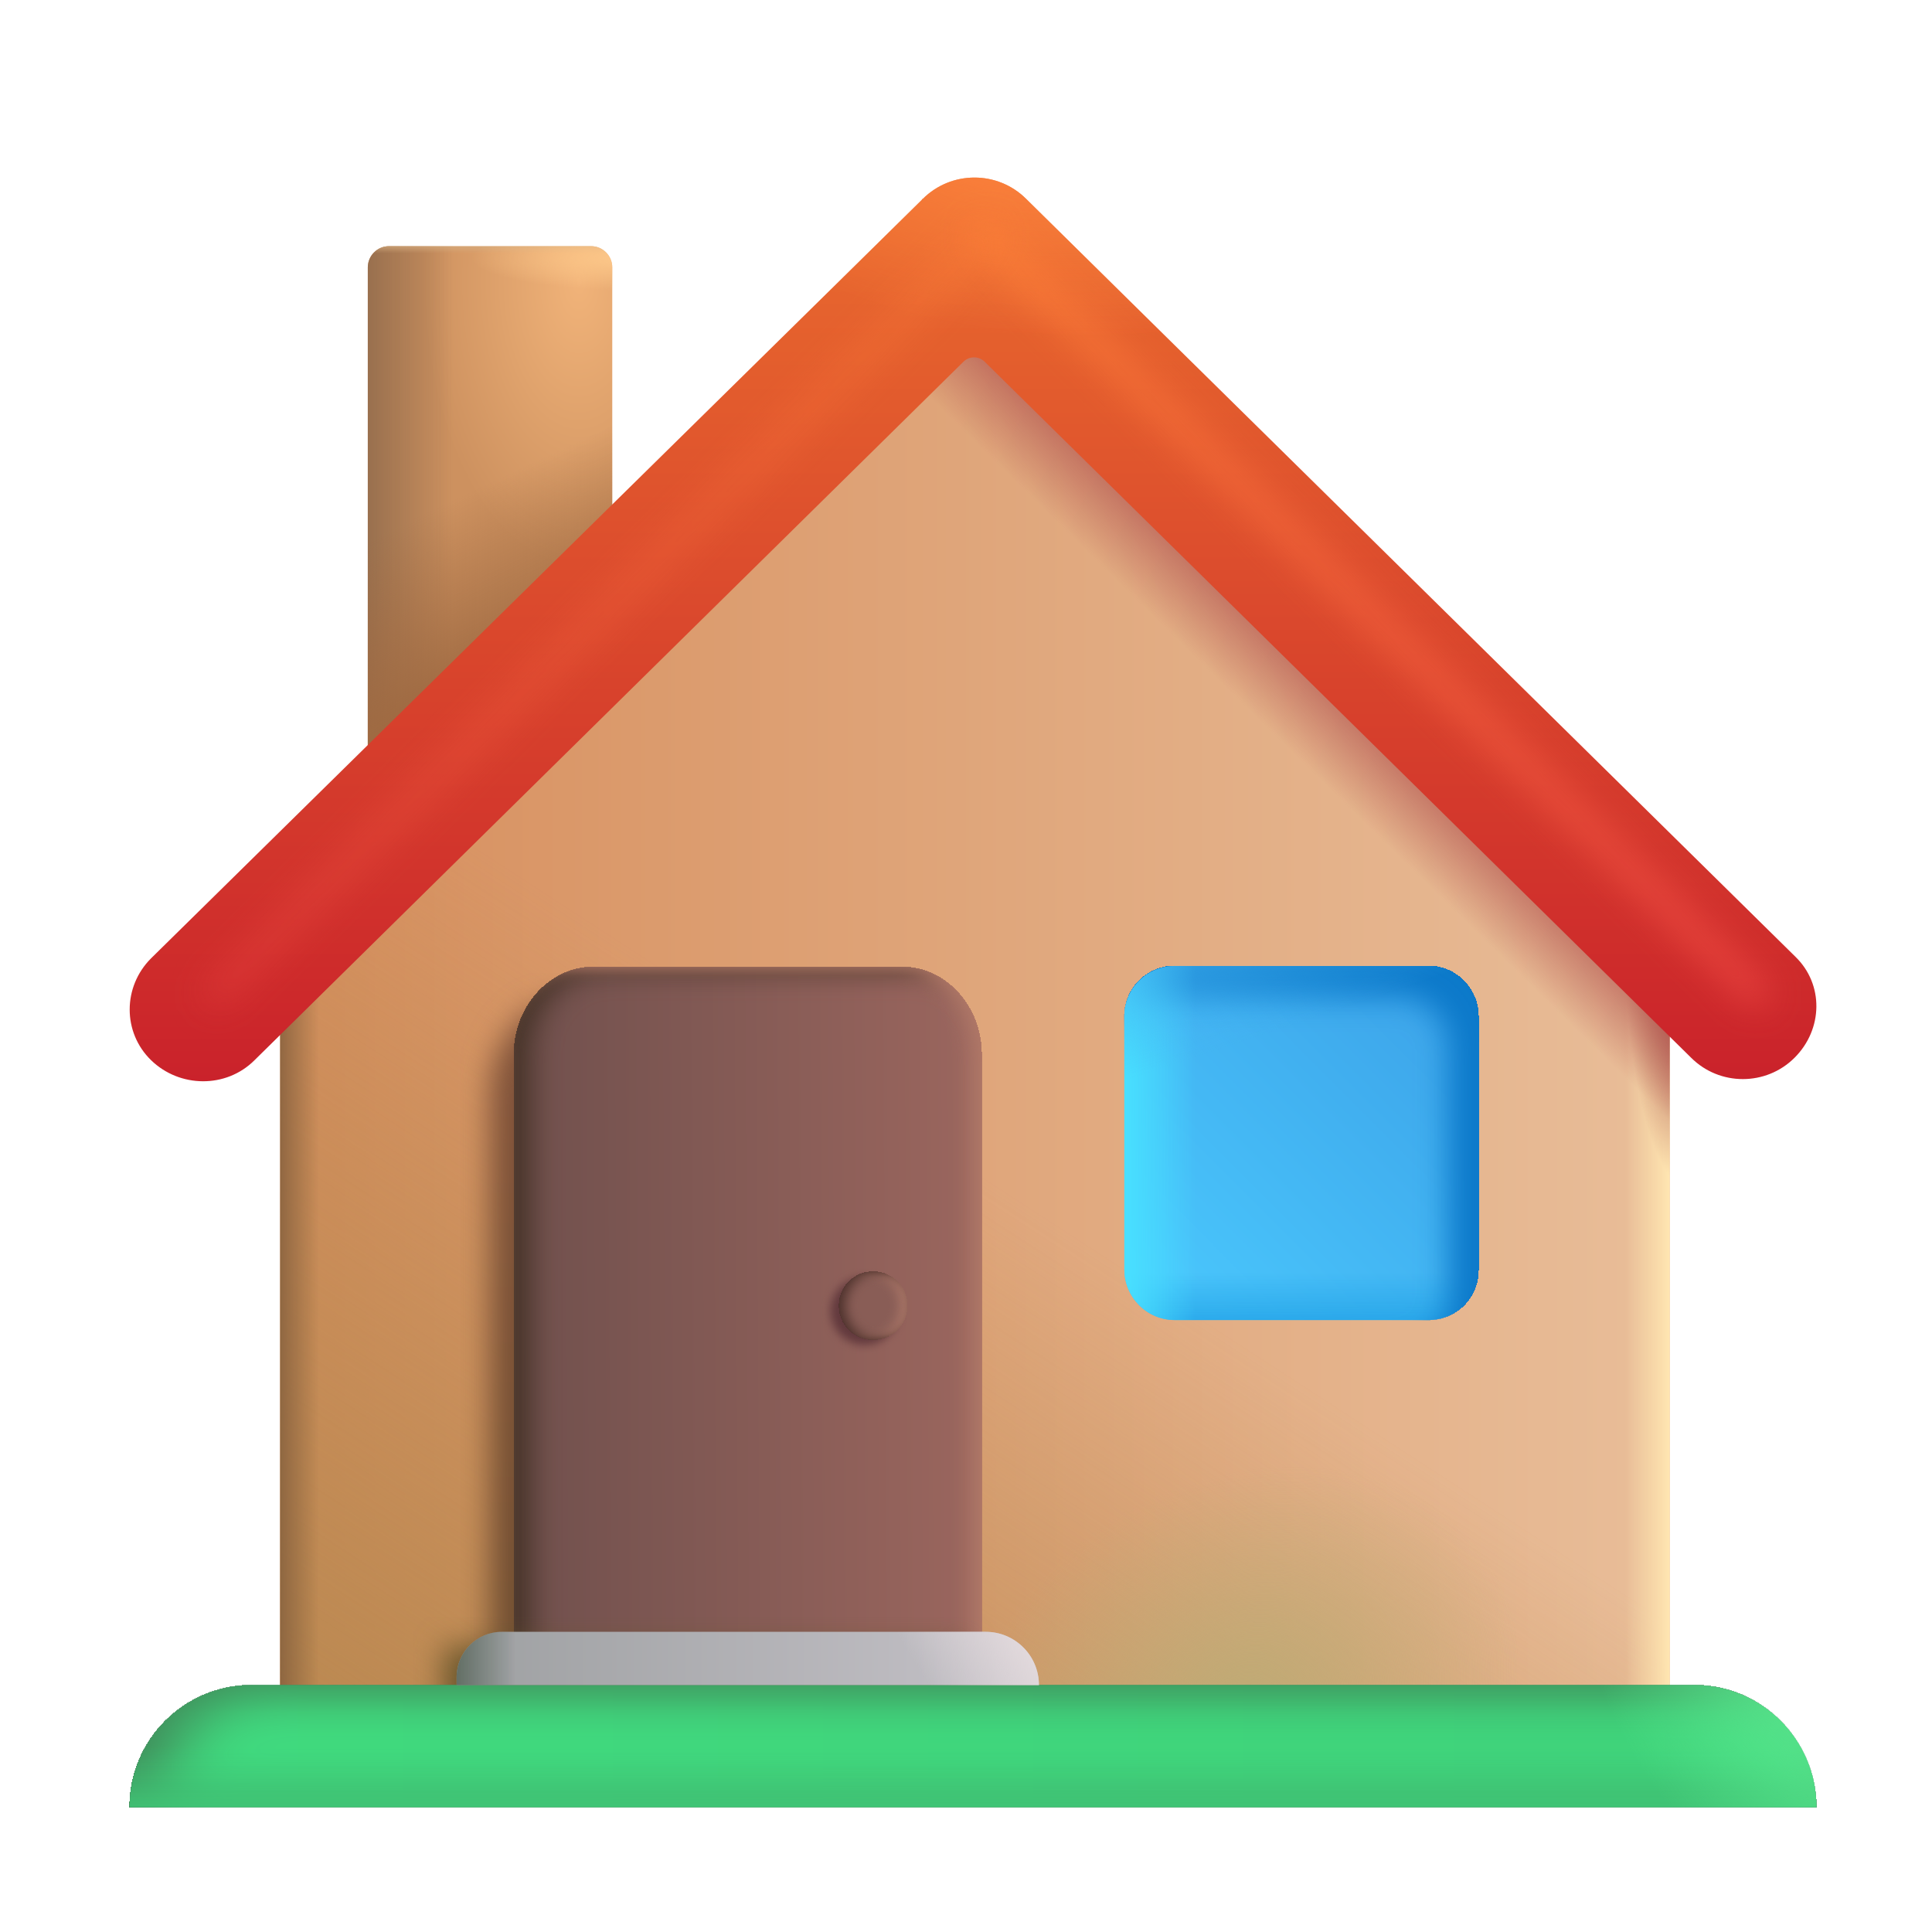
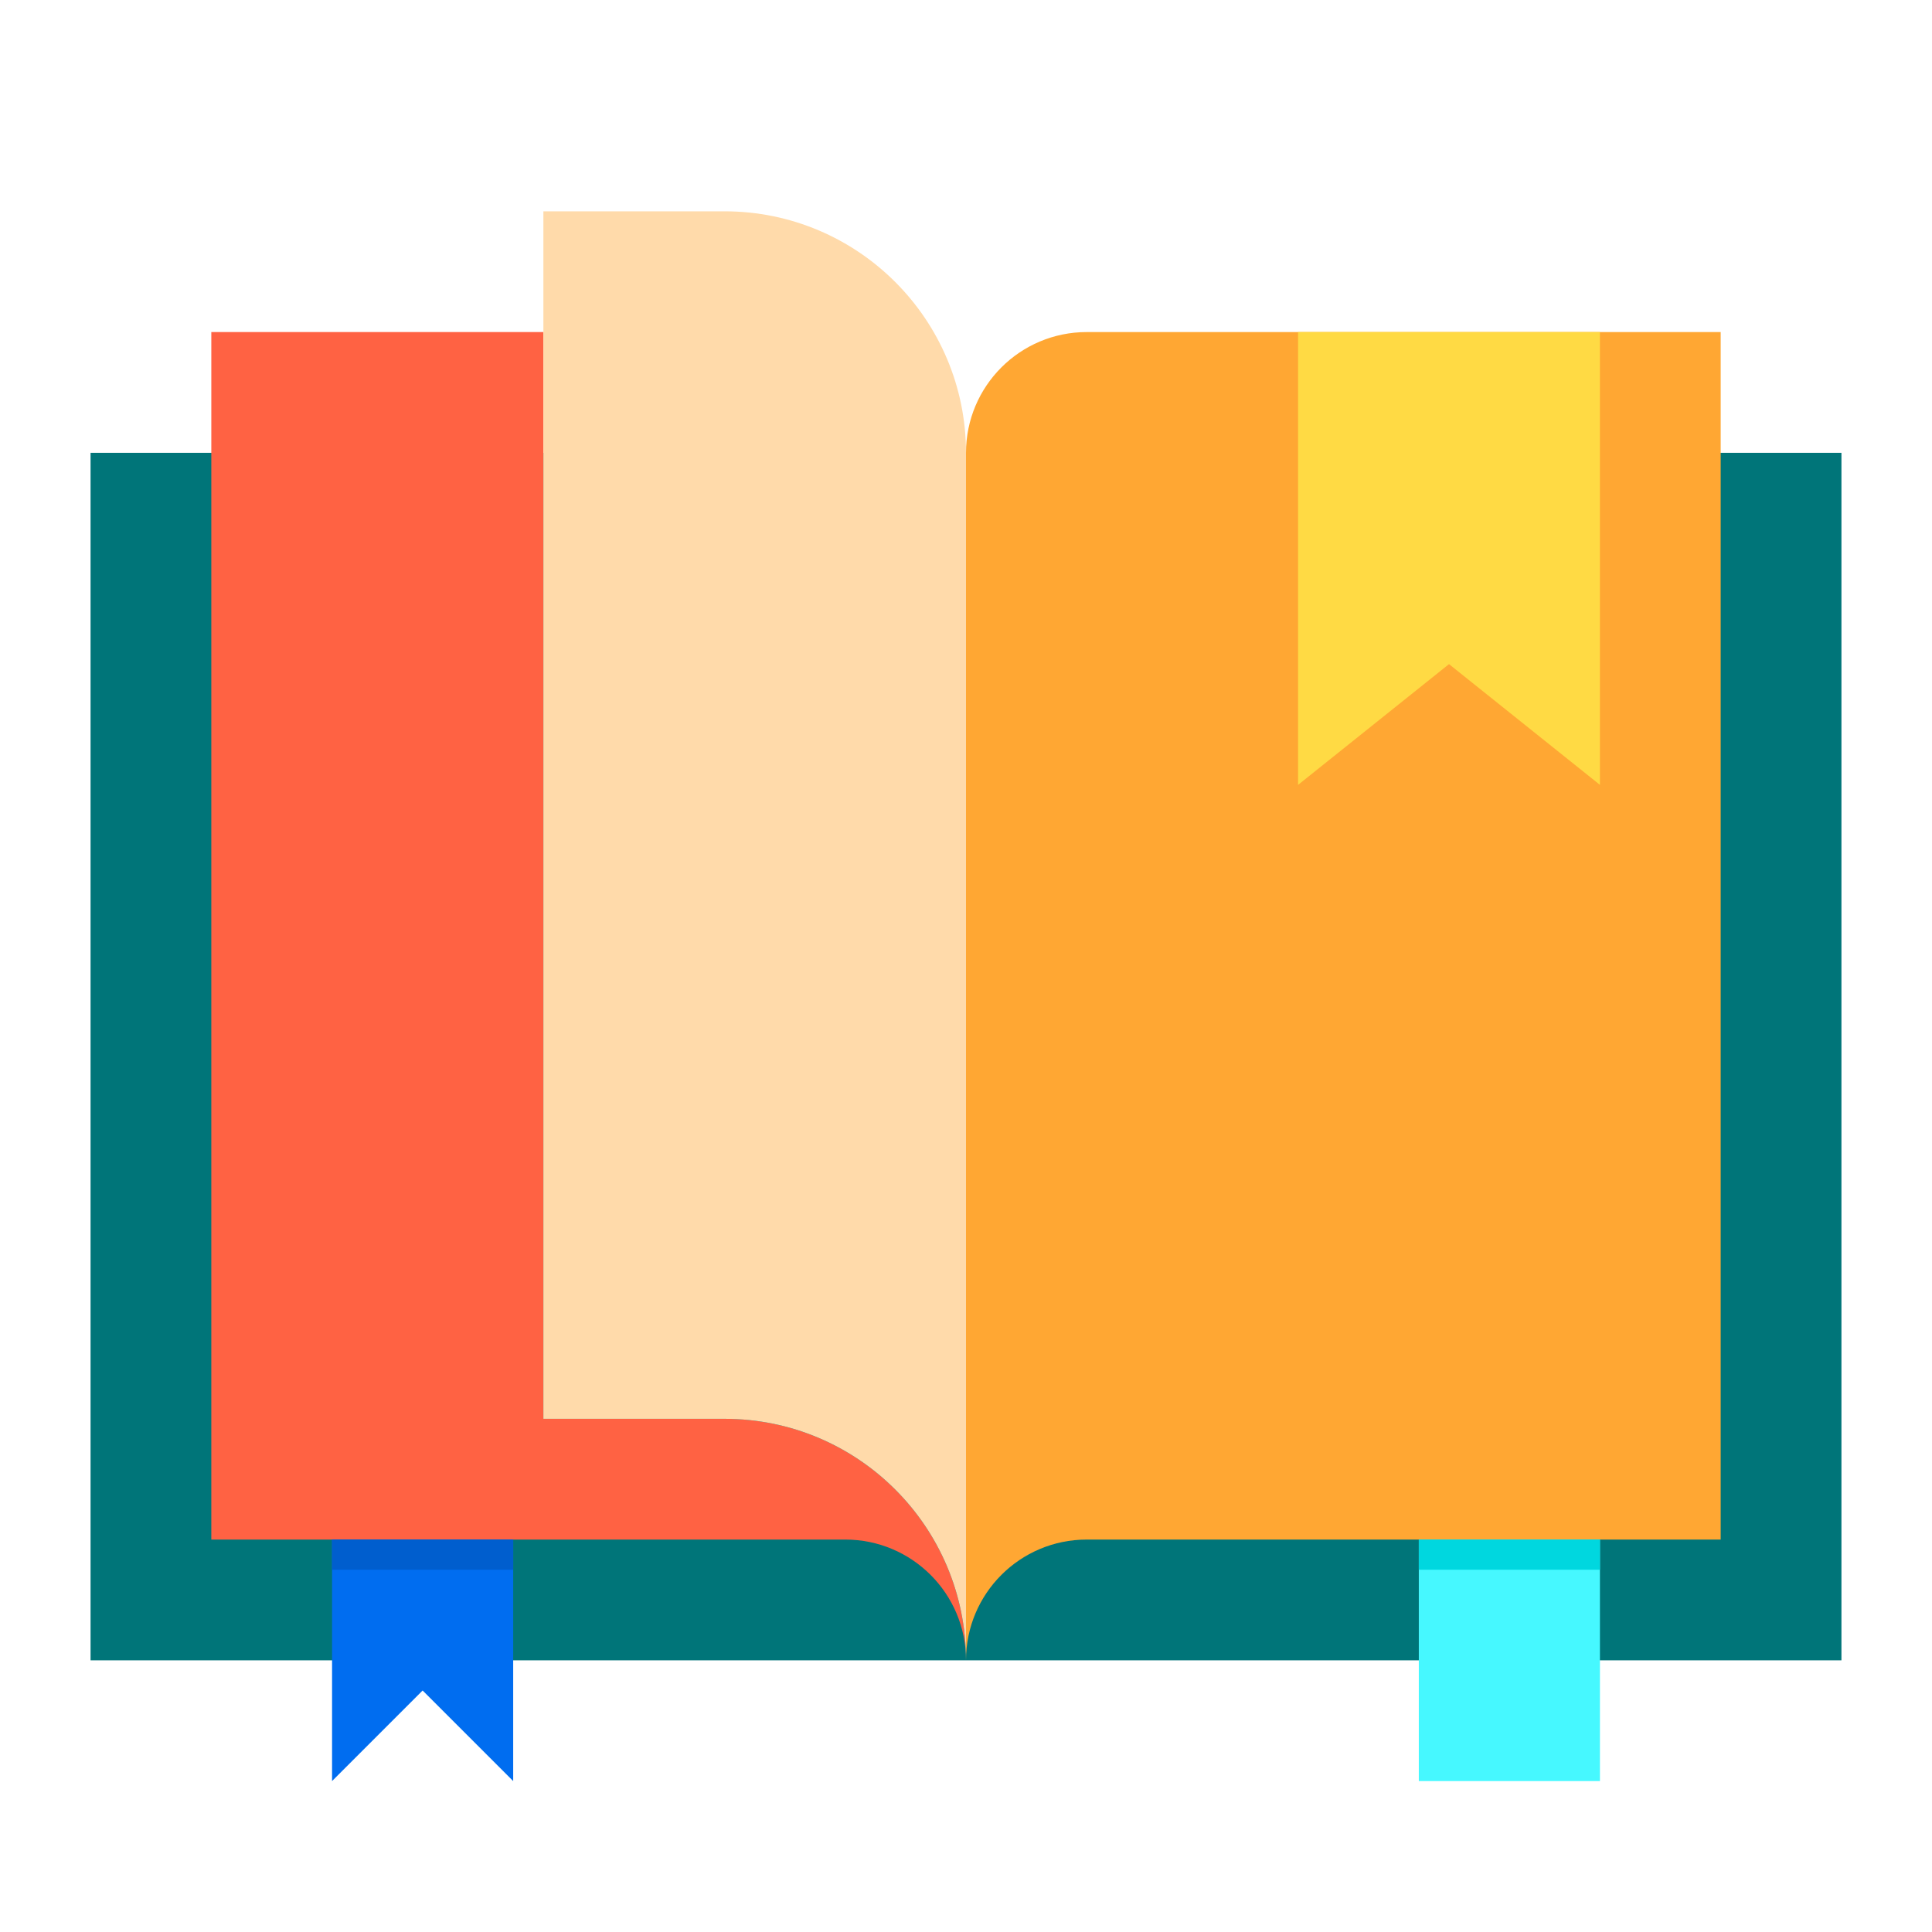
- <svg xmlns="http://www.w3.org/2000/svg" xmlns:xlink="http://www.w3.org/1999/xlink" fill="none" height="32" viewBox="0 0 32 32" width="32">
-   <filter id="a" color-interpolation-filters="sRGB" filterUnits="userSpaceOnUse" height="13.534" width="7.943" x="7.623" y="16.125">
-     <feFlood flood-opacity="0" result="BackgroundImageFix" />
-     <feBlend in="SourceGraphic" in2="BackgroundImageFix" mode="normal" result="shape" />
-     <feGaussianBlur result="effect1_foregroundBlur_18_6002" stdDeviation=".25" />
-   </filter>
-   <filter id="b" color-interpolation-filters="sRGB" filterUnits="userSpaceOnUse" height="6.364" width="6.364" x="18.123" y="16">
-     <feFlood flood-opacity="0" result="BackgroundImageFix" />
-     <feBlend in="SourceGraphic" in2="BackgroundImageFix" mode="normal" result="shape" />
-     <feColorMatrix in="SourceAlpha" result="hardAlpha" type="matrix" values="0 0 0 0 0 0 0 0 0 0 0 0 0 0 0 0 0 0 127 0" />
-     <feOffset dx="-.5" dy=".5" />
-     <feGaussianBlur stdDeviation=".25" />
-     <feComposite in2="hardAlpha" k2="-1" k3="1" operator="arithmetic" />
-     <feColorMatrix type="matrix" values="0 0 0 0 0.047 0 0 0 0 0.475 0 0 0 0 0.792 0 0 0 1 0" />
-     <feBlend in2="shape" mode="normal" result="effect1_innerShadow_18_6002" />
-   </filter>
-   <filter id="c" color-interpolation-filters="sRGB" filterUnits="userSpaceOnUse" height="11.882" width="8.193" x="8.314" y="16.016">
-     <feFlood flood-opacity="0" result="BackgroundImageFix" />
-     <feBlend in="SourceGraphic" in2="BackgroundImageFix" mode="normal" result="shape" />
-     <feColorMatrix in="SourceAlpha" result="hardAlpha" type="matrix" values="0 0 0 0 0 0 0 0 0 0 0 0 0 0 0 0 0 0 127 0" />
-     <feOffset dx=".25" />
-     <feGaussianBlur stdDeviation=".25" />
-     <feComposite in2="hardAlpha" k2="-1" k3="1" operator="arithmetic" />
-     <feColorMatrix type="matrix" values="0 0 0 0 0.255 0 0 0 0 0.188 0 0 0 0 0.141 0 0 0 1 0" />
-     <feBlend in2="shape" mode="normal" result="effect1_innerShadow_18_6002" />
-     <feColorMatrix in="SourceAlpha" result="hardAlpha" type="matrix" values="0 0 0 0 0 0 0 0 0 0 0 0 0 0 0 0 0 0 127 0" />
-     <feOffset dx="-.2" />
-     <feGaussianBlur stdDeviation=".15" />
-     <feComposite in2="hardAlpha" k2="-1" k3="1" operator="arithmetic" />
-     <feColorMatrix type="matrix" values="0 0 0 0 0.694 0 0 0 0 0.471 0 0 0 0 0.408 0 0 0 1 0" />
-     <feBlend in2="effect1_innerShadow_18_6002" mode="normal" result="effect2_innerShadow_18_6002" />
-   </filter>
-   <filter id="d" color-interpolation-filters="sRGB" filterUnits="userSpaceOnUse" height="1.415" width="1.415" x="13.61" y="21.008">
-     <feFlood flood-opacity="0" result="BackgroundImageFix" />
-     <feBlend in="SourceGraphic" in2="BackgroundImageFix" mode="normal" result="shape" />
-     <feGaussianBlur result="effect1_foregroundBlur_18_6002" stdDeviation=".075" />
-   </filter>
-   <filter id="e" color-interpolation-filters="sRGB" filterUnits="userSpaceOnUse" height="1.126" width="1.326" x="13.799" y="21.062">
-     <feFlood flood-opacity="0" result="BackgroundImageFix" />
-     <feBlend in="SourceGraphic" in2="BackgroundImageFix" mode="normal" result="shape" />
-     <feColorMatrix in="SourceAlpha" result="hardAlpha" type="matrix" values="0 0 0 0 0 0 0 0 0 0 0 0 0 0 0 0 0 0 127 0" />
-     <feOffset dx="-.1" />
-     <feGaussianBlur stdDeviation=".1" />
-     <feComposite in2="hardAlpha" k2="-1" k3="1" operator="arithmetic" />
-     <feColorMatrix type="matrix" values="0 0 0 0 0.694 0 0 0 0 0.482 0 0 0 0 0.42 0 0 0 1 0" />
-     <feBlend in2="shape" mode="normal" result="effect1_innerShadow_18_6002" />
-     <feColorMatrix in="SourceAlpha" result="hardAlpha" type="matrix" values="0 0 0 0 0 0 0 0 0 0 0 0 0 0 0 0 0 0 127 0" />
-     <feOffset dx=".1" />
-     <feGaussianBlur stdDeviation=".1" />
-     <feComposite in2="hardAlpha" k2="-1" k3="1" operator="arithmetic" />
-     <feColorMatrix type="matrix" values="0 0 0 0 0.29 0 0 0 0 0.184 0 0 0 0 0.165 0 0 0 1 0" />
-     <feBlend in2="effect1_innerShadow_18_6002" mode="normal" result="effect2_innerShadow_18_6002" />
-   </filter>
-   <filter id="f" color-interpolation-filters="sRGB" filterUnits="userSpaceOnUse" height="2.132" width="9.642" x="6.858" y="26.778">
-     <feFlood flood-opacity="0" result="BackgroundImageFix" />
-     <feBlend in="SourceGraphic" in2="BackgroundImageFix" mode="normal" result="shape" />
-     <feGaussianBlur result="effect1_foregroundBlur_18_6002" stdDeviation=".25" />
-   </filter>
-   <filter id="g" color-interpolation-filters="sRGB" filterUnits="userSpaceOnUse" height="2.022" width="28.438" x="2.148" y="27.91">
-     <feFlood flood-opacity="0" result="BackgroundImageFix" />
-     <feBlend in="SourceGraphic" in2="BackgroundImageFix" mode="normal" result="shape" />
-     <feColorMatrix in="SourceAlpha" result="hardAlpha" type="matrix" values="0 0 0 0 0 0 0 0 0 0 0 0 0 0 0 0 0 0 127 0" />
-     <feOffset dx=".5" />
-     <feGaussianBlur stdDeviation=".5" />
-     <feComposite in2="hardAlpha" k2="-1" k3="1" operator="arithmetic" />
-     <feColorMatrix type="matrix" values="0 0 0 0 0.251 0 0 0 0 0.545 0 0 0 0 0.353 0 0 0 1 0" />
-     <feBlend in2="shape" mode="normal" result="effect1_innerShadow_18_6002" />
-   </filter>
-   <filter id="h" color-interpolation-filters="sRGB" filterUnits="userSpaceOnUse" height="14.08" width="14.276" x="15.588" y="3.147">
-     <feFlood flood-opacity="0" result="BackgroundImageFix" />
-     <feBlend in="SourceGraphic" in2="BackgroundImageFix" mode="normal" result="shape" />
-     <feGaussianBlur result="effect1_foregroundBlur_18_6002" stdDeviation=".3" />
-   </filter>
-   <filter id="i" color-interpolation-filters="sRGB" filterUnits="userSpaceOnUse" height="14.08" width="14.276" x="2.812" y="3.147">
-     <feFlood flood-opacity="0" result="BackgroundImageFix" />
-     <feBlend in="SourceGraphic" in2="BackgroundImageFix" mode="normal" result="shape" />
-     <feGaussianBlur result="effect1_foregroundBlur_18_6002" stdDeviation=".3" />
-   </filter>
-   <radialGradient id="j" cx="0" cy="0" gradientTransform="matrix(0 4.73002 -2.5818 0 9.59305 4.67442)" gradientUnits="userSpaceOnUse" r="1">
-     <stop offset="0" stop-color="#f1b379" />
-     <stop offset="1" stop-color="#cd915f" />
-   </radialGradient>
-   <linearGradient id="k" gradientUnits="userSpaceOnUse" x1="5.812" x2="7.506" y1="8.193" y2="8.193">
-     <stop offset="0" stop-color="#8e694b" />
-     <stop offset="1" stop-color="#8e694b" stop-opacity="0" />
-   </linearGradient>
-   <linearGradient id="l" gradientUnits="userSpaceOnUse" x1="9.625" x2="8.367" y1="10.562" y2="7.882">
-     <stop offset="0" stop-color="#9f6a42" />
-     <stop offset="1" stop-color="#9f6a42" stop-opacity="0" />
-   </linearGradient>
-   <linearGradient id="m" gradientUnits="userSpaceOnUse" x1="8.116" x2="8.116" y1="4.02" y2="4.194">
-     <stop offset="0" stop-color="#d5ad80" />
-     <stop offset="1" stop-color="#d5ad80" stop-opacity="0" />
-   </linearGradient>
-   <radialGradient id="n" cx="0" cy="0" gradientTransform="matrix(-2.80503 0 0 -.548434 10.6154 4.26905)" gradientUnits="userSpaceOnUse" r="1">
-     <stop offset="0" stop-color="#ffcb8c" />
-     <stop offset="1" stop-color="#ffcb8c" stop-opacity="0" />
-   </radialGradient>
-   <linearGradient id="o" gradientUnits="userSpaceOnUse" x1="5.478" x2="27.021" y1="20.777" y2="20.777">
-     <stop offset="0" stop-color="#d7905f" />
-     <stop offset="1" stop-color="#e8bc97" />
-   </linearGradient>
-   <linearGradient id="p" gradientUnits="userSpaceOnUse" x1="6.083" x2="13.791" y1="29.721" y2="17.855">
-     <stop offset="0" stop-color="#ba8951" />
-     <stop offset="1" stop-color="#ba8951" stop-opacity="0" />
-   </linearGradient>
-   <radialGradient id="q" cx="0" cy="0" gradientTransform="matrix(-1.849181 -3.363092 4.220928 -2.320859 20.5636 28.3793)" gradientUnits="userSpaceOnUse" r="1">
-     <stop offset="0" stop-color="#beab75" />
-     <stop offset="1" stop-color="#beab75" stop-opacity="0" />
-   </radialGradient>
-   <linearGradient id="r" gradientUnits="userSpaceOnUse" x1="27.656" x2="26.917" y1="24.076" y2="24.076">
-     <stop offset="0" stop-color="#ffe6b1" />
-     <stop offset="1" stop-color="#ffe6b1" stop-opacity="0" />
-   </linearGradient>
-   <radialGradient id="s" cx="0" cy="0" gradientTransform="matrix(0 4.71709 -1.06597 0 27.9282 14.916)" gradientUnits="userSpaceOnUse" r="1">
-     <stop offset=".35" stop-color="#9e413e" />
-     <stop offset="1" stop-color="#9e413e" stop-opacity="0" />
-   </radialGradient>
-   <linearGradient id="t" gradientUnits="userSpaceOnUse" x1="20.226" x2="19.077" y1="9.005" y2="10.18">
-     <stop offset="0" stop-color="#b55852" />
-     <stop offset="1" stop-color="#b55852" stop-opacity="0" />
-   </linearGradient>
-   <linearGradient id="u" gradientUnits="userSpaceOnUse" x1="4.499" x2="5.285" y1="26.385" y2="26.385">
-     <stop offset="0" stop-color="#845f3d" />
-     <stop offset="1" stop-color="#845f3d" stop-opacity="0" />
-   </linearGradient>
-   <linearGradient id="v" gradientUnits="userSpaceOnUse" x1="11.595" x2="11.595" y1="16.625" y2="29.159">
-     <stop offset="0" stop-color="#805139" />
-     <stop offset="1" stop-color="#6d4d2f" />
-   </linearGradient>
-   <linearGradient id="w" gradientUnits="userSpaceOnUse" x1="18.623" x2="24.951" y1="22.308" y2="16">
-     <stop offset="0" stop-color="#4cccff" />
-     <stop offset="1" stop-color="#3a9ee6" />
-   </linearGradient>
-   <linearGradient id="x" gradientUnits="userSpaceOnUse" x1="21.555" x2="21.555" y1="22.232" y2="21.078">
-     <stop offset="0" stop-color="#1e9fe4" />
-     <stop offset="1" stop-color="#1e9fe4" stop-opacity="0" />
-   </linearGradient>
-   <linearGradient id="y" gradientUnits="userSpaceOnUse" x1="18.623" x2="19.801" y1="20.374" y2="20.374">
-     <stop offset="0" stop-color="#48e0ff" />
-     <stop offset="1" stop-color="#48e0ff" stop-opacity="0" />
-   </linearGradient>
-   <linearGradient id="z" gradientUnits="userSpaceOnUse" x1="19.51" x2="20.299" y1="14.974" y2="17.341">
-     <stop offset="0" stop-color="#43b3f2" />
-     <stop offset="1" stop-color="#43b3f2" stop-opacity="0" />
-   </linearGradient>
-   <linearGradient id="A" gradientUnits="userSpaceOnUse" x1="8.514" x2="16.257" y1="23.468" y2="23.423">
-     <stop offset="0" stop-color="#70504d" />
-     <stop offset="1" stop-color="#9b665e" />
-   </linearGradient>
-   <linearGradient id="B" gradientUnits="userSpaceOnUse" x1="16.117" x2="16.117" y1="2.941" y2="17.91">
-     <stop offset="0" stop-color="#ea6d2e" />
-     <stop offset="1" stop-color="#ca222b" />
-   </linearGradient>
-   <radialGradient id="C" cx="0" cy="0" gradientTransform="matrix(-.4597524 3.575856 -6.673746 -.8580522 16.9565 1.93029)" gradientUnits="userSpaceOnUse" r="1">
-     <stop offset="0" stop-color="#ff853f" />
-     <stop offset="1" stop-color="#ff853f" stop-opacity="0" />
-   </radialGradient>
-   <linearGradient id="D" gradientUnits="userSpaceOnUse" x1="29.312" x2="1.438" y1="29.932" y2="29.932">
-     <stop offset="0" stop-color="#3fd47b" />
-     <stop offset="1" stop-color="#40dc7f" />
-   </linearGradient>
-   <linearGradient id="E" gradientUnits="userSpaceOnUse" x1="16.117" x2="16.117" y1="30.468" y2="28.921">
-     <stop offset=".107" stop-color="#3fd17b" />
-     <stop offset="1" stop-color="#3fd17b" stop-opacity="0" />
-   </linearGradient>
-   <radialGradient id="F" cx="0" cy="0" gradientTransform="matrix(-2.815714 1.818292 -2.981555 -4.617082 30.0858 27.6187)" gradientUnits="userSpaceOnUse" r="1">
-     <stop offset="0" stop-color="#5cee92" />
-     <stop offset="1" stop-color="#5cee92" stop-opacity="0" />
-   </radialGradient>
-   <linearGradient id="G" gradientUnits="userSpaceOnUse" x1="7.823" x2="16.856" y1="27.91" y2="27.91">
-     <stop offset="0" stop-color="#9fa1a3" />
-     <stop offset="1" stop-color="#c4c1c7" />
-   </linearGradient>
-   <linearGradient id="H" gradientUnits="userSpaceOnUse" x1="7.401" x2="8.551" y1="27.91" y2="27.91">
-     <stop offset="0" stop-color="#59675c" />
-     <stop offset="1" stop-color="#59675c" stop-opacity="0" />
-   </linearGradient>
-   <linearGradient id="I" gradientUnits="userSpaceOnUse" x1="17.208" x2="15.696" y1="27.469" y2="28.409">
-     <stop offset="0" stop-color="#e3dadd" />
-     <stop offset="1" stop-color="#e3dadd" stop-opacity="0" />
-   </linearGradient>
-   <linearGradient id="J">
-     <stop offset="0" stop-color="#ff8337" />
-     <stop offset="1" stop-color="#f24747" />
-   </linearGradient>
-   <linearGradient id="K" gradientUnits="userSpaceOnUse" x1="15.946" x2="29.65" xlink:href="#J" y1="3.702" y2="17.81" />
-   <linearGradient id="L" gradientUnits="userSpaceOnUse" x1="16.731" x2="3.027" xlink:href="#J" y1="3.702" y2="17.81" />
-   <path d="m6.092 4.428c0-.193.157-.35.35-.35h3.349c.193 0 .35.157.35.35v10.303h-4.049z" fill="url(#j)" />
-   <path d="m6.092 4.428c0-.193.157-.35.35-.35h3.349c.193 0 .35.157.35.35v10.303h-4.049z" fill="url(#k)" />
-   <path d="m6.092 4.428c0-.193.157-.35.35-.35h3.349c.193 0 .35.157.35.35v10.303h-4.049z" fill="url(#l)" />
-   <path d="m6.092 4.428c0-.193.157-.35.35-.35h3.349c.193 0 .35.157.35.35v10.303h-4.049z" fill="url(#m)" />
-   <path d="m6.092 4.428c0-.193.157-.35.35-.35h3.349c.193 0 .35.157.35.35v10.303h-4.049z" fill="url(#n)" />
-   <path d="m27.656 29.159h-23.016v-13.441l11.508-10.753 11.508 10.753z" fill="url(#o)" />
-   <path d="m27.656 29.159h-23.016v-13.441l11.508-10.753 11.508 10.753z" fill="url(#p)" />
-   <path d="m27.656 29.159h-23.016v-13.441l11.508-10.753 11.508 10.753z" fill="url(#q)" />
-   <path d="m27.656 29.159h-23.016v-13.441l11.508-10.753 11.508 10.753z" fill="url(#r)" />
-   <path d="m27.656 29.159h-23.016v-13.441l11.508-10.753 11.508 10.753z" fill="url(#s)" />
-   <path d="m27.656 29.159h-23.016v-13.441l11.508-10.753 11.508 10.753z" fill="url(#t)" />
-   <path d="m27.656 29.159h-23.016v-13.441l11.508-10.753 11.508 10.753z" fill="url(#u)" />
-   <g filter="url(#a)">
-     <path d="m15.066 29.159h-6.943v-11.007c0-.839.532-1.528 1.18-1.528h4.582c.648 0 1.18.689 1.18 1.528z" fill="url(#v)" />
-   </g>
-   <g filter="url(#b)">
-     <path d="m23.649 21.864h-4.188c-.47 0-.838-.382-.838-.838v-4.189c0-.47.382-.838.838-.838h4.188c.47 0 .838.382.838.838v4.189c0 .47-.367.838-.838.838z" fill="url(#w)" />
-     <path d="m23.649 21.864h-4.188c-.47 0-.838-.382-.838-.838v-4.189c0-.47.382-.838.838-.838h4.188c.47 0 .838.382.838.838v4.189c0 .47-.367.838-.838.838z" fill="url(#x)" />
-   </g>
-   <path d="m23.649 21.864h-4.188c-.47 0-.838-.382-.838-.838v-4.189c0-.47.382-.838.838-.838h4.188c.47 0 .838.382.838.838v4.189c0 .47-.367.838-.838.838z" fill="url(#y)" />
-   <path d="m23.649 21.864h-4.188c-.47 0-.838-.382-.838-.838v-4.189c0-.47.382-.838.838-.838h4.188c.47 0 .838.382.838.838v4.189c0 .47-.367.838-.838.838z" fill="url(#z)" />
-   <g filter="url(#c)">
-     <path d="m16.257 27.898h-7.743v-10.434c0-.795.594-1.448 1.316-1.448h5.111c.723 0 1.316.653 1.316 1.448z" fill="url(#A)" />
-   </g>
-   <g filter="url(#d)">
-     <path d="m14.317 22.273c.308 0 .557-.25.557-.557s-.25-.557-.557-.557c-.308 0-.557.249-.557.557s.25.557.557.557z" fill="#62393d" />
-   </g>
-   <g filter="url(#e)">
-     <path d="m14.462 22.189c.311 0 .563-.252.563-.563 0-.311-.252-.563-.563-.563-.311 0-.563.252-.563.563 0 .311.252.563.563.563z" fill="#895d56" />
-   </g>
-   <path d="m29.738 15.847-12.741-12.552c-.472-.472-1.242-.472-1.714 0 0 0-.013 0-.013.013l-12.768 12.565c-.472.472-.472 1.228 0 1.687.472.459 1.242.472 1.714 0l11.742-11.569c.097-.096.254-.096.351 0l11.701 11.528c.472.472 1.242.472 1.714 0s.486-1.215.013-1.673z" fill="url(#B)" />
-   <path d="m29.738 15.847-12.741-12.552c-.472-.472-1.242-.472-1.714 0 0 0-.013 0-.013.013l-12.768 12.565c-.472.472-.472 1.228 0 1.687.472.459 1.242.472 1.714 0l11.742-11.569c.097-.096.254-.096.351 0l11.701 11.528c.472.472 1.242.472 1.714 0s.486-1.215.013-1.673z" fill="url(#C)" />
-   <g filter="url(#f)">
-     <path d="m7.358 27.278h8.642v1.132h-8.642z" fill="#68552b" />
-   </g>
-   <g filter="url(#g)">
-     <path d="m2.148 29.932c0-1.117.905-2.022 2.022-2.022h23.893c1.117 0 2.022.905 2.022 2.022z" fill="url(#D)" />
-   </g>
-   <path d="m2.148 29.932c0-1.117.905-2.022 2.022-2.022h23.893c1.117 0 2.022.905 2.022 2.022z" fill="url(#E)" />
-   <path d="m2.148 29.932c0-1.117.905-2.022 2.022-2.022h23.893c1.117 0 2.022.905 2.022 2.022z" fill="url(#F)" />
-   <path d="m7.563 27.778c0-.414.336-.75.75-.75h8.013c.487 0 .882.395.882.882h-9.645z" fill="url(#G)" />
-   <path d="m7.563 27.778c0-.414.336-.75.75-.75h8.013c.487 0 .882.395.882.882h-9.645z" fill="url(#H)" />
-   <path d="m7.563 27.778c0-.414.336-.75.75-.75h8.013c.487 0 .882.395.882.882h-9.645z" fill="url(#I)" />
-   <g filter="url(#h)">
-     <path d="m16.338 3.897 12.776 12.58" stroke="url(#K)" stroke-linecap="round" stroke-width=".3" />
-   </g>
-   <g filter="url(#i)">
-     <path d="m16.338 3.897-12.776 12.58" stroke="url(#L)" stroke-linecap="round" stroke-opacity=".5" stroke-width=".3" />
+ <svg xmlns="http://www.w3.org/2000/svg" viewBox="0 0 64 64" id="book">
+   <g>
+     <rect width="58" height="40" x="3" y="15" fill="#007579" />
+     <path fill="#ff6243" d="M32,55a4,4,0,0,0-4-4H7V11H18V47h6A8,8,0,0,1,32,55Z" />
+     <path fill="#ffa733" d="M57,11V51H36a4,4,0,0,0-4,4V15a4,4,0,0,1,4-4Z" />
+     <path fill="#ffdaaa" d="M32,15V55a8,8,0,0,0-8-8H18V7h6A8,8,0,0,1,32,15Z" />
+     <polygon fill="#006df0" points="17 51 17 59 14 56 11 59 11 51 17 51" />
+     <rect width="6" height="8" x="47" y="51" fill="#46f8ff" />
+     <polygon fill="#ffda44" points="53 11 53 26 48 22 43 26 43 11 53 11" />
+     <rect width="6" height="1" x="47" y="51" fill="#00d7df" />
+     <rect width="6" height="1" x="11" y="51" fill="#005ece" />
  </g>
</svg>
